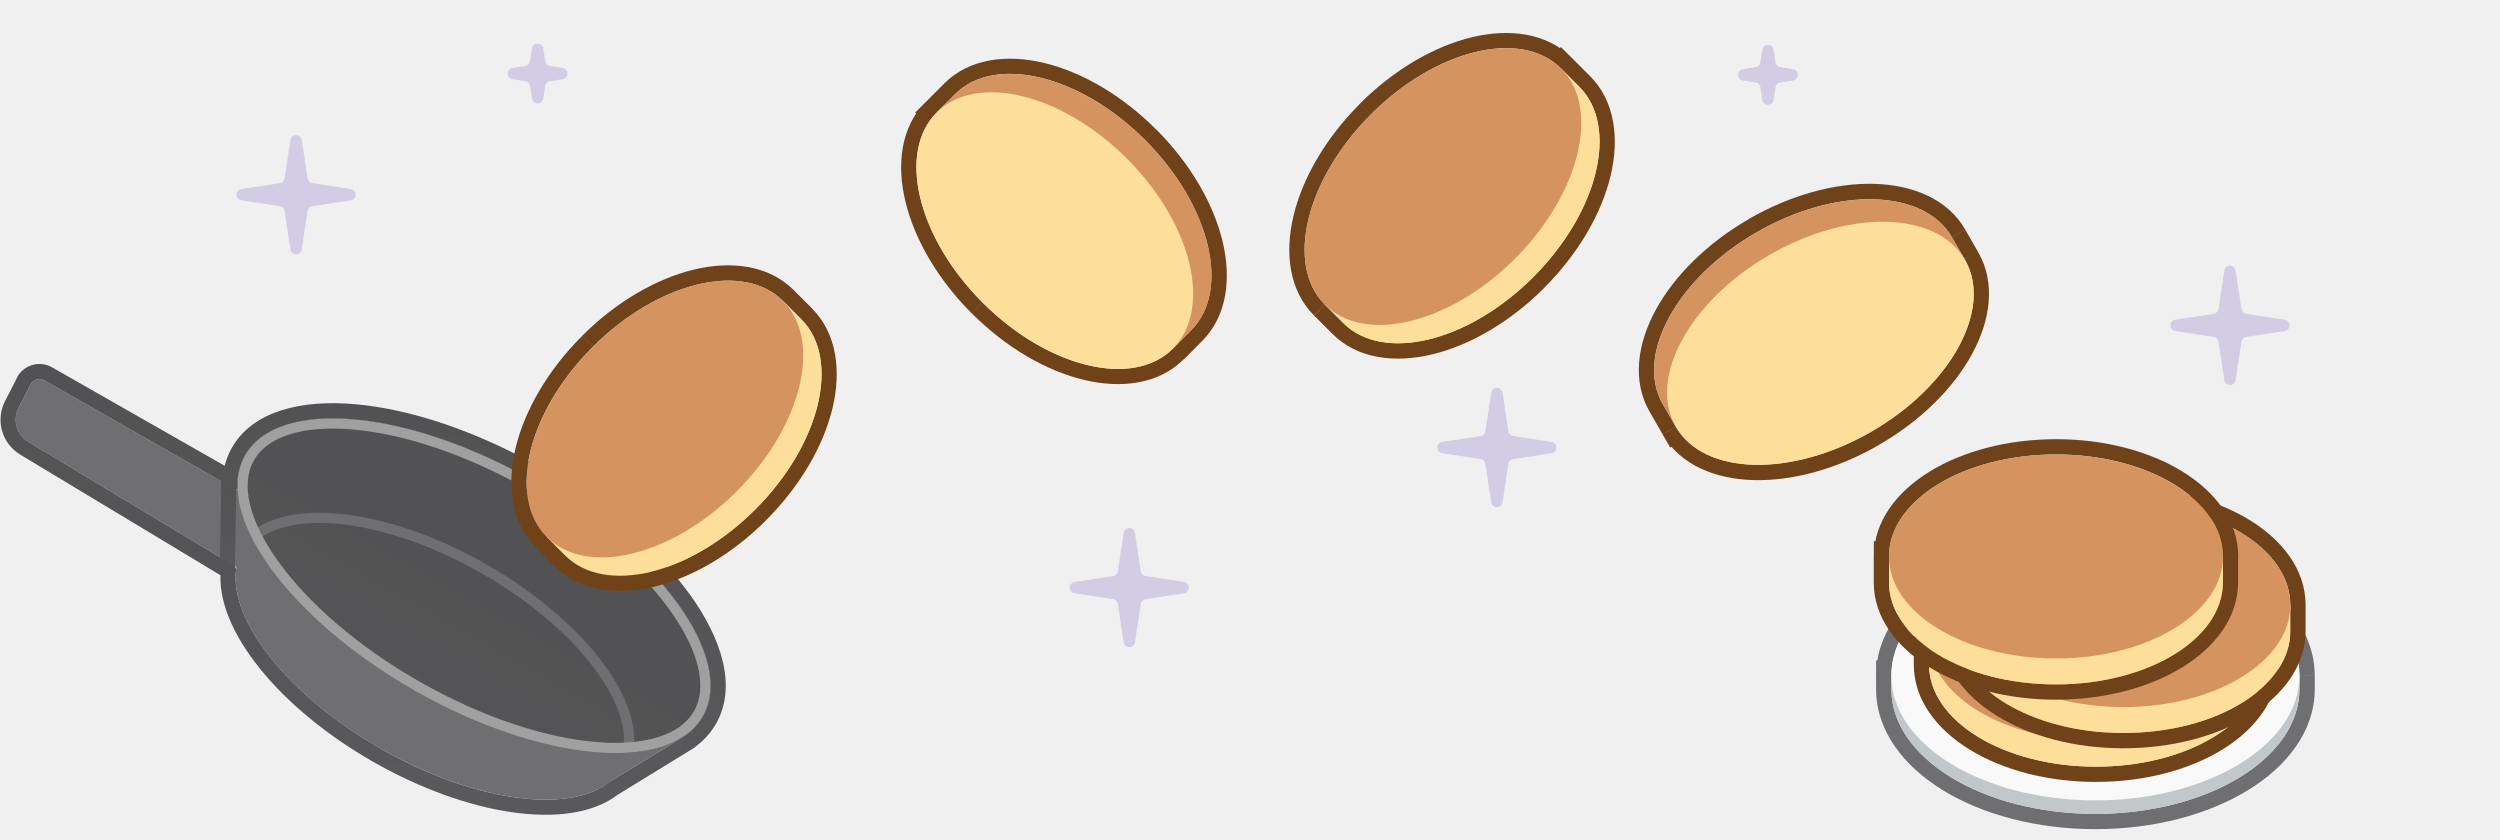
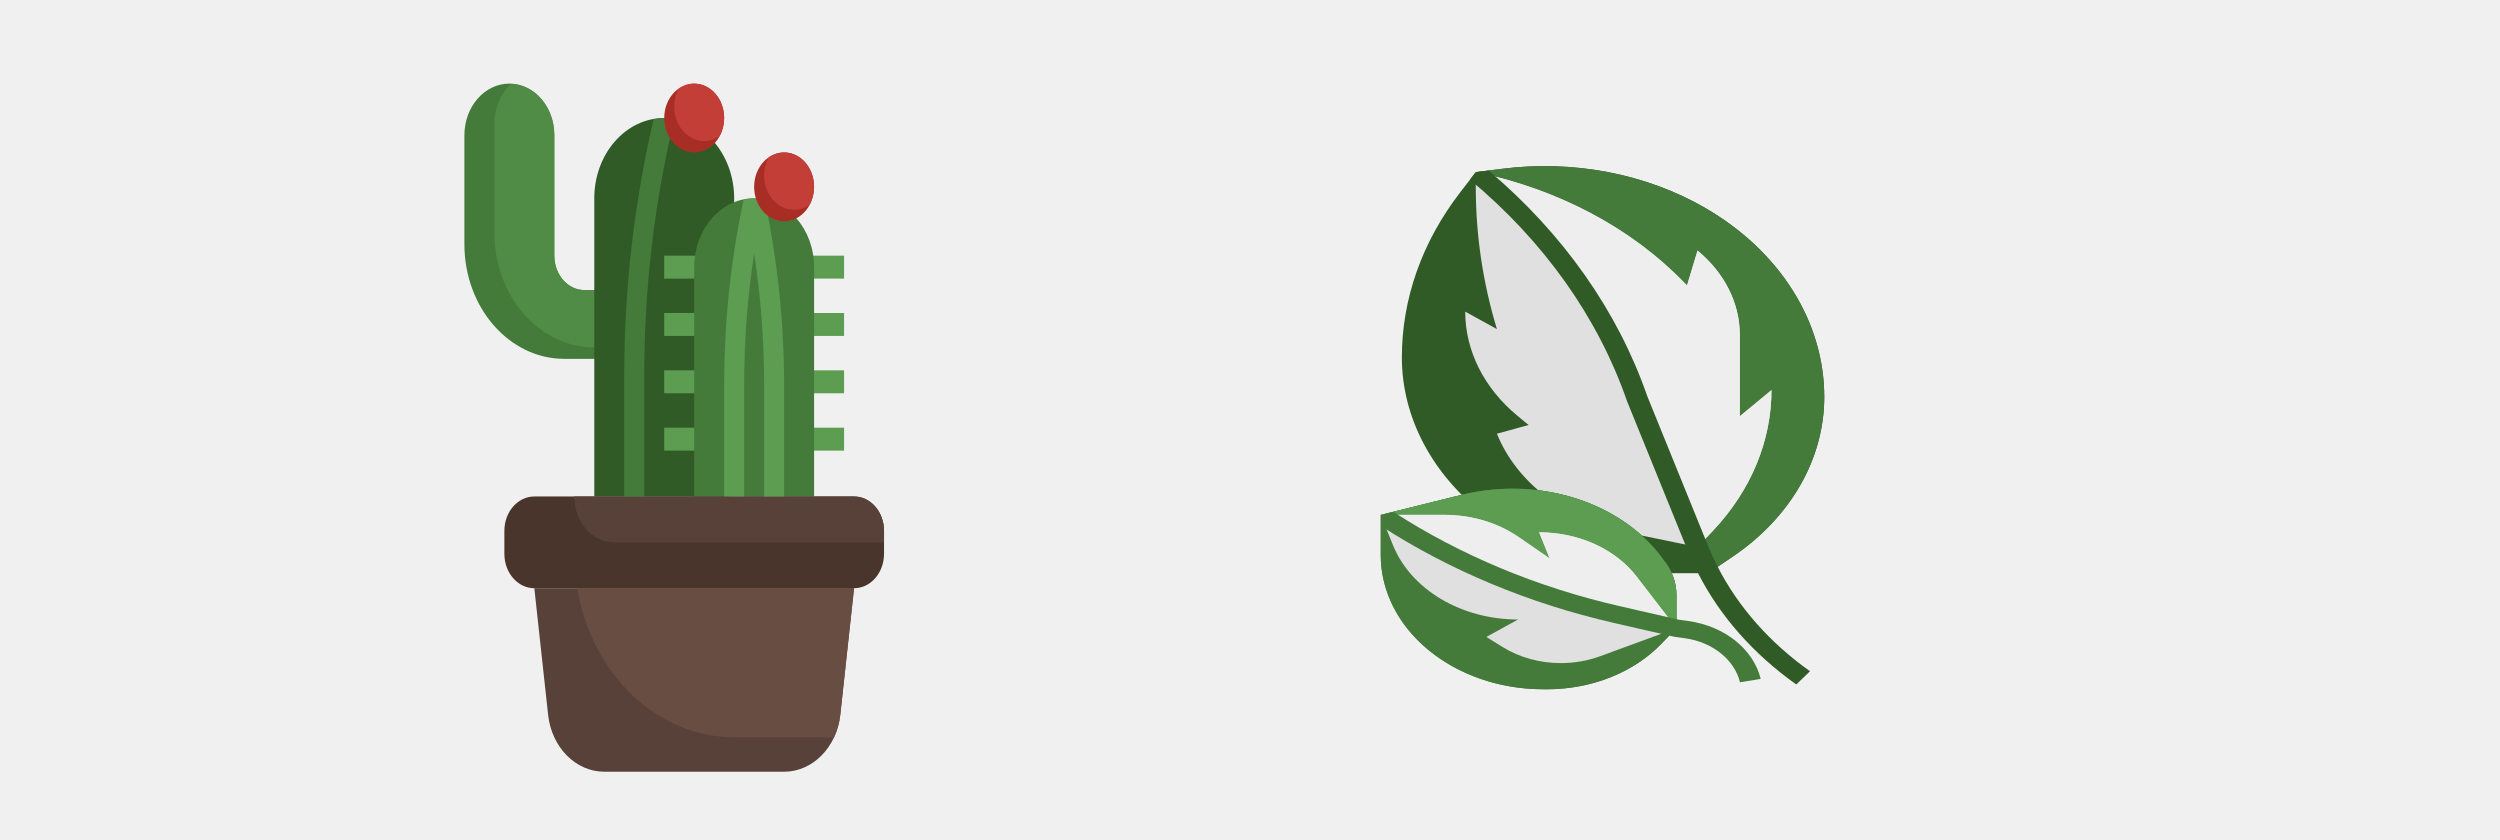
- <svg xmlns="http://www.w3.org/2000/svg" width="250" height="84" fill="none">
-   <style>.B{fill:#fff}.C{fill:#000}.D{fill-rule:evenodd}.E{fill:#612f01}.F{fill:#fedc90}.G{fill:#d1884f}</style>
-   <g clip-path="url(#M)" opacity=".9">
-     <g fill="#aea0d6">
-       <path d="M150.254 39.288c-.1-.648-1.033-.648-1.13 0l-.585 3.838c-.038.248-.232.442-.48.48l-3.838.585c-.648.1-.648 1.033 0 1.132l3.838.585c.248.038.442.232.48.48l.585 3.838c.098.648 1.032.648 1.13 0l.585-3.838c.038-.248.232-.442.48-.48l3.838-.585c.648-.1.648-1.033 0-1.132l-3.838-.585c-.247-.038-.44-.232-.48-.48l-.585-3.838zm73.308-12.218c-.098-.648-1.032-.648-1.13 0l-.585 3.838c-.038.248-.232.442-.48.48l-3.837.585c-.648.1-.648 1.033 0 1.132l3.837.585c.248.038.442.232.48.48l.585 3.838c.1.648 1.033.648 1.13 0l.585-3.838c.038-.248.232-.442.48-.48l3.837-.585c.648-.1.648-1.033 0-1.132l-3.837-.585c-.248-.038-.442-.232-.48-.48l-.585-3.838zM176.23 4.983c.1-.648 1.033-.648 1.132 0l.192 1.263c.038.248.232.442.48.48l1.262.192c.648.1.648 1.033 0 1.132l-1.262.192c-.248.038-.442.232-.48.48l-.192 1.263c-.1.648-1.033.648-1.132 0l-.192-1.263c-.038-.248-.232-.442-.48-.48l-1.262-.192c-.648-.1-.648-1.033 0-1.132l1.262-.192c.248-.038.442-.232.48-.48l.192-1.263z" opacity=".5" />
-     </g>
-     <mask id="A" width="45" height="30" x="187.135" y="53.101" class="C" maskUnits="userSpaceOnUse">
-       <path d="M187.135 53.1h45v30h-45z" class="B" />
-       <path d="M229.946 67.597v-.026c0-6.887-9.136-12.47-20.405-12.47s-20.406 5.583-20.406 12.47v1.347c0 6.887 9.136 12.47 20.406 12.47s20.405-5.583 20.405-12.47v-1.322z" class="D" />
-     </mask>
-     <path fill="#606063" d="M229.946 67.597l-1.526-.005v.005h1.526zm-40.81-.025v1.526h1.527v-1.526h-1.527zm0 0v-1.526h-1.526v1.526h1.526zm39.285-.001v.02l3.052.01v-.03h-3.052zm-18.88-10.944c5.4 0 10.217 1.34 13.633 3.428 3.442 2.104 5.246 4.805 5.246 7.515h3.052c0-4.176-2.764-7.7-6.707-10.12-3.97-2.426-9.355-3.876-15.224-3.876v3.052zm-18.88 10.944c0-2.71 1.804-5.412 5.246-7.515 3.416-2.087 8.232-3.428 13.633-3.428v-3.052c-5.87 0-11.255 1.45-15.225 3.876-3.943 2.4-6.707 5.944-6.707 10.12h3.053zm0 .001l-3.053-.001 3.053.001zm-1.527 1.526h0v-3.052 3.052zm1.527-.18v-1.347h-3.053v1.347h3.053zm18.88 10.944c-5.4 0-10.217-1.34-13.633-3.428-3.442-2.103-5.246-4.805-5.246-7.515h-3.053c0 4.176 2.764 7.7 6.707 10.12 3.97 2.426 9.356 3.876 15.225 3.876v-3.052zm18.88-10.944c0 2.71-1.804 5.412-5.246 7.515-3.416 2.088-8.233 3.428-13.633 3.428v3.052c5.87 0 11.255-1.45 15.224-3.876 3.943-2.4 6.707-5.943 6.707-10.12h-3.052zm0-1.322v1.322h3.052v-1.322h-3.052z" mask="url(#A)" />
-     <path fill="#bdc2c4" d="M229.946 68.918c0 6.887-9.136 12.47-20.405 12.47s-20.406-5.583-20.406-12.47v-1.347h40.81v1.347z" />
-     <path fill="#faf9fa" d="M229.946 67.57c0 6.887-9.136 12.47-20.405 12.47s-20.406-5.583-20.406-12.47S198.27 55.1 209.54 55.1s20.405 5.583 20.405 12.47z" />
-     <mask id="B" width="37" height="27" x="190.906" y="51.668" class="C" maskUnits="userSpaceOnUse">
-       <path d="M190.906 51.667h37v27h-37z" class="B" />
-       <path d="M226.29 63.953v-.085c0-5.634-7.473-10.2-16.692-10.2s-16.692 4.567-16.692 10.2h-.001v2.597c0 5.634 7.474 10.2 16.693 10.2s16.692-4.567 16.692-10.2v-2.512z" class="D" />
-     </mask>
-     <path d="M226.29 63.953l-1.526-.02v.02h1.526zm-33.384-.084v1.526h1.526V63.87h-1.526zm-.001 0v-1.526h-1.526v1.526h1.526zm31.86 0v.064l3.052.04.001-.105h-3.053zM209.6 55.194c4.376 0 8.263 1.087 11.008 2.764 2.77 1.693 4.158 3.827 4.158 5.91h3.053c0-3.55-2.35-6.516-5.62-8.515-3.297-2.015-7.755-3.212-12.6-3.212v3.052zm-15.166 8.675c0-2.084 1.388-4.218 4.16-5.91 2.744-1.677 6.632-2.764 11.007-2.764V52.14c-4.843 0-9.302 1.197-12.6 3.212-3.27 2-5.62 4.966-5.62 8.515h3.052zm0 0h-3.052 3.052zm-1.527 1.526h.001l-.001-3.052v3.052zm1.526 1.07V63.87h-3.052v2.597h3.052zM209.6 75.14c-4.376 0-8.264-1.087-11.008-2.764-2.77-1.693-4.16-3.827-4.16-5.91h-3.052c0 3.55 2.348 6.516 5.62 8.515 3.297 2.015 7.755 3.212 12.6 3.212V75.14zm15.166-8.675c0 2.084-1.39 4.218-4.16 5.91-2.744 1.677-6.632 2.764-11.007 2.764v3.052c4.843 0 9.3-1.197 12.6-3.212 3.27-2 5.62-4.966 5.62-8.515h-3.052zm0-2.512v2.512h3.052v-2.512h-3.052z" class="E" mask="url(#B)" />
-     <path d="M226.29 66.465c0 5.634-7.474 10.2-16.693 10.2s-16.692-4.567-16.692-10.2V63.87h33.385v2.596z" class="F" />
-     <path d="M226.29 63.868c0 5.634-7.474 10.2-16.693 10.2s-16.692-4.567-16.692-10.2 7.473-10.2 16.692-10.2 16.693 4.567 16.693 10.2z" class="G" />
-     <mask id="C" width="37" height="27" x="193.647" y="48.304" class="C" maskUnits="userSpaceOnUse">
-       <path d="M193.647 48.304h37v27h-37z" class="B" />
-       <path d="M229.032 60.63l.001-.124c0-5.634-7.473-10.2-16.692-10.2s-16.692 4.567-16.693 10.2h-.001V63.1c0 5.634 7.474 10.2 16.693 10.2s16.692-4.567 16.692-10.2v-2.47z" class="D" />
-     </mask>
-     <path d="M229.032 60.63l-1.526-.03v.03h1.526zm-33.384-.125v1.526h1.526l.001-1.526h-1.527zm-.001 0v-1.526h-1.526v1.526h1.526zm31.86.001l-.001.094 3.052.06.001-.154h-3.052zM212.34 51.83c4.375 0 8.263 1.087 11.007 2.764 2.77 1.693 4.16 3.827 4.16 5.91h3.052c0-3.55-2.348-6.516-5.62-8.515-3.298-2.015-7.756-3.212-12.6-3.212v3.052zm-15.166 8.674c0-2.084 1.388-4.218 4.16-5.9 2.744-1.677 6.632-2.764 11.007-2.764v-3.052c-4.843 0-9.3 1.197-12.6 3.21-3.27 2-5.62 4.965-5.62 8.515h3.053zm-1.528 1.526h.001l-.001-3.052v3.052zm1.526 1.07v-2.596h-3.052V63.1h3.052zm15.167 8.675c-4.376 0-8.264-1.087-11.008-2.764-2.77-1.693-4.16-3.827-4.16-5.91h-3.052c0 3.55 2.348 6.516 5.62 8.515 3.297 2.015 7.755 3.212 12.6 3.212v-3.052zm15.166-8.675c0 2.084-1.39 4.218-4.16 5.91-2.744 1.677-6.632 2.764-11.007 2.764v3.052c4.843 0 9.3-1.197 12.6-3.212 3.27-2 5.62-4.965 5.62-8.515h-3.052zm0-2.47v2.47h3.052v-2.47h-3.052z" class="E" mask="url(#C)" />
-     <path d="M229.032 63.1c0 5.634-7.474 10.2-16.692 10.2s-16.693-4.567-16.693-10.2v-2.597h33.385V63.1z" class="F" />
-     <path d="M229.032 60.506c0 5.634-7.473 10.2-16.692 10.2s-16.692-4.567-16.692-10.2 7.473-10.2 16.692-10.2 16.692 4.567 16.692 10.2z" class="G" />
-     <mask id="D" width="37" height="27" x="186.91" y="43.444" class="C" maskUnits="userSpaceOnUse">
-       <path d="M186.9 43.444h37v27h-37z" class="B" />
-       <path d="M222.294 55.723l.001-.078c0-5.634-7.474-10.2-16.692-10.2S188.9 50.01 188.9 55.645v2.597c0 5.634 7.473 10.2 16.692 10.2s16.692-4.567 16.692-10.2v-2.52z" class="D" />
-     </mask>
-     <path d="M222.294 55.723l-1.526-.02v.02h1.526zm-33.384-.078v1.526h1.526v-1.526H188.9zm0 0V54.12h-1.526v1.526h1.526zm31.86 0l-.001.06 3.052.037v-.096h-3.052zm-15.166-8.675c4.375 0 8.263 1.087 11.007 2.764 2.77 1.693 4.16 3.827 4.16 5.91h3.052c0-3.55-2.348-6.516-5.62-8.515-3.298-2.015-7.756-3.212-12.6-3.212v3.052zm-15.167 8.675c0-2.084 1.39-4.218 4.16-5.91 2.744-1.677 6.632-2.764 11.008-2.764v-3.052c-4.844 0-9.302 1.197-12.6 3.212-3.272 2-5.62 4.966-5.62 8.515h3.052zm0 0h-3.052 3.052zM188.9 57.17h0V54.12v3.052zm1.526 1.07v-2.597h-3.052v2.597h3.052zm15.166 8.675c-4.375 0-8.263-1.087-11.007-2.764-2.77-1.693-4.16-3.827-4.16-5.91h-3.052c0 3.55 2.348 6.516 5.62 8.515 3.297 2.015 7.756 3.212 12.6 3.212v-3.052zm15.166-8.675c0 2.084-1.388 4.218-4.16 5.91-2.744 1.677-6.632 2.764-11.007 2.764v3.052c4.844 0 9.302-1.197 12.6-3.212 3.27-2 5.62-4.965 5.62-8.515h-3.052zm0-2.52v2.52h3.052v-2.52h-3.052z" class="E" mask="url(#D)" />
-     <path d="M222.294 58.242c0 5.634-7.473 10.2-16.692 10.2s-16.692-4.567-16.692-10.2v-2.596h33.384v2.596z" class="F" />
-     <path d="M222.295 55.645c0 5.634-7.474 10.2-16.693 10.2S188.9 61.28 188.9 55.645s7.473-10.2 16.692-10.2 16.693 4.567 16.693 10.2z" class="G" />
-     <mask id="E" width="45.543" height="41.883" x="158.452" y="12.358" class="C" maskUnits="userSpaceOnUse">
-       <path d="M158.452 12.358h45.543V54.24h-45.543z" class="B" />
-       <path d="M196.464 25.928l.03.053c2.817 4.88-1.37 12.57-9.355 17.18s-16.74 4.39-19.556-.488h-.001l-1.298-2.25c-2.817-4.88 1.372-12.57 9.356-17.18s16.74-4.39 19.556.488l1.267 2.195z" class="D" />
-     </mask>
-     <path d="M196.464 25.928l-1.314.776-.004-.006-.004-.006 1.322-.763zm-28.88 16.746l-.763-1.322 1.32-.763.763 1.322-1.32.763zm-.001 0l.764 1.322-1.322.763-.763-1.322 1.32-.763zm27.614-18.94l-1.322.763 1.322-.763zm-.023 3.01l-.024-.04 2.628-1.552.04.066-2.643 1.526zm-8.797 15.095c3.79-2.188 6.613-5.073 8.15-7.897 1.552-2.85 1.688-5.393.646-7.198l2.643-1.526c1.775 3.074 1.225 6.817-.61 10.184-1.848 3.394-5.1 6.66-9.305 9.08l-1.526-2.643zm-17.472.07c1.042 1.805 3.312 2.958 6.557 3.04 3.215.08 7.126-.922 10.915-3.1l1.526 2.643c-4.194 2.422-8.654 3.614-12.517 3.518-3.832-.096-7.35-1.5-9.124-4.564l2.643-1.526zm-2.085-.558h.001l1.526 2.644-1.527-2.643zm.787-1.7l1.298 2.25-2.643 1.526-1.298-2.25 2.643-1.526zm8.797-15.096c-3.79 2.188-6.613 5.073-8.15 7.897-1.553 2.85-1.688 5.394-.646 7.198l-2.643 1.526c-1.775-3.074-1.225-6.817.608-10.184 1.848-3.394 5.11-6.66 9.306-9.08l1.526 2.643zm17.47-.07c-1.042-1.805-3.31-2.96-6.557-3.04-3.214-.08-7.125.922-10.914 3.1l-1.526-2.643c4.194-2.422 8.653-3.614 12.517-3.518 3.832.096 7.35 1.49 9.124 4.565l-2.644 1.526zm1.267 2.195l-1.267-2.195 2.644-1.526 1.267 2.195-2.644 1.526z" class="E" mask="url(#E)" />
-     <path d="M195.197 23.733c-2.817-4.88-11.573-5.097-19.557-.488s-12.172 12.3-9.355 17.18l1.298 2.25 28.912-16.692-1.298-2.25z" class="G" />
-     <path d="M196.495 25.982c-2.817-4.88-11.572-5.097-19.556-.488s-12.173 12.3-9.356 17.18 11.573 5.097 19.557.488 12.172-12.3 9.355-17.18z" class="F" />
-     <mask id="F" width="45.255" height="45.255" x="122.715" y="-3.187" class="C" maskUnits="userSpaceOnUse">
-       <path d="M122.715-3.187h45.255v45.255h-45.255z" class="B" />
-       <path d="M132.493 30.47l1.827 1.828c3.984 3.984 12.498 1.93 19.017-4.6s8.573-15.033 4.6-19.016l-1.836-1.836c-3.984-3.984-12.498-1.93-19.017 4.6s-8.573 15.033-4.6 19.016z" class="D" />
-     </mask>
-     <path d="M132.493 30.47l1.077-1.08.002.002-1.08 1.08zm1.827 1.828l-1.08 1.08 1.08-1.08zM157.927 8.7l1.08-1.08-1.08 1.08zm-1.836-1.836l-1.08-1.08 1.08-1.08 1.08 1.08-1.08 1.08zm0 0l1.08 1.08-1.08 1.08-1.08-1.08 1.08-1.08zM133.572 29.4l1.827 1.828-2.158 2.158-1.827-1.828 2.158-2.158zm1.827 1.828c1.474 1.474 3.965 2 7.12 1.24 3.126-.754 6.644-2.735 9.737-5.83l2.16 2.158c-3.425 3.425-7.424 5.73-11.18 6.638-3.727.9-7.485.462-9.995-2.048l2.158-2.158zm16.858-4.6c3.094-3.094 5.075-6.612 5.83-9.738.76-3.156.234-5.647-1.24-7.12l2.158-2.158c2.5 2.5 2.947 6.268 2.048 9.995-.907 3.756-3.213 7.755-6.638 11.18l-2.16-2.158zm4.59-16.858l-1.836-1.836 2.158-2.158 1.836 1.836-2.158 2.158zm.322-1.836h0l-2.158-2.158 2.158 2.158zm-2.158 0l2.158-2.158-2.158 2.158zm0 0c-1.474-1.474-3.965-2-7.12-1.24-3.126.755-6.644 2.735-9.737 5.83l-2.16-2.158c3.425-3.425 7.424-5.73 11.18-6.638 3.727-.9 7.485-.462 9.995 2.048l-2.158 2.158zm-16.858 4.6c-3.094 3.094-5.075 6.612-5.83 9.738-.76 3.156-.234 5.647 1.24 7.12l-2.158 2.158c-2.5-2.5-2.947-6.268-2.048-9.995.907-3.757 3.213-7.755 6.638-11.18l2.16 2.158zm-4.59 16.858l-2.147 2.17 2.147-2.17z" class="E" mask="url(#F)" />
-     <path d="M134.32 32.297c3.984 3.984 12.498 1.93 19.016-4.6s8.574-15.033 4.59-19.016l-1.836-1.836-23.607 23.607 1.836 1.836z" class="F" />
-     <path d="M132.484 30.46c3.984 3.984 12.498 1.93 19.017-4.6s8.573-15.033 4.6-19.016-12.498-1.93-19.017 4.6-8.573 15.033-4.6 19.016z" class="G" />
-   </g>
-   <g clip-path="url(#N)" opacity=".9">
-     <g fill="#606063">
-       <ellipse rx="21.862" ry="10.37" transform="matrix(-.868567 -.495572 -.495572 .868567 43.2321 65.8737)" />
-       <path d="M59.823 78.89l8.723-5.35-44.793-25.557-.063 10.3L59.823 78.89z" />
-       <path d="M25.924 50.293L4.46 38.046a1.02 1.02 0 0 0-1.418.424l-1.194 2.346c-.608 1.195-.2 2.656.96 3.348l22.208 13.38.91-7.252z" />
-     </g>
-     <ellipse fill="url(#J)" rx="26.346" ry="12.052" transform="matrix(-.868567 -.495572 -.495572 .868567 47.3991 58.5707)" />
-     <g stroke-width="1.022">
-       <path stroke="#606063" d="M62.85 74.837c.718-5.118-5.203-12.678-14.478-17.97s-18.797-6.543-22.837-3.32" />
-       <path stroke="#979797" d="M24.96 45.768c-1.5 2.61-.587 6.45 2.45 10.675 3.008 4.185 8 8.575 14.27 12.153s12.59 5.64 17.723 6.1c5.183.465 8.946-.71 10.436-3.322s.587-6.45-2.45-10.675c-3.008-4.185-8-8.575-14.27-12.153s-12.59-5.64-17.723-6.1c-5.183-.465-8.946.71-10.436 3.322z" />
-     </g>
-     <path stroke="url(#K)" stroke-width="1.515" d="M22.89 48.033l-.168 8.93" />
-     <mask id="G" width="78.114" height="47.854" x="-3.288" y="35.589" class="C" maskUnits="userSpaceOnUse">
-       <path d="M-3.288 35.59h78.114v47.854H-3.288z" class="B" />
-       <path d="M38.093 74.88c-9.214-5.257-15.12-12.752-14.492-17.87.022-.178-.057-.353-.21-.446L2.806 44.163c-1.148-.692-1.567-2.153-.96-3.348L3.04 38.47c.265-.52.91-.713 1.418-.424l19.107 10.902c.08.046.182-.012.182-.105a7.51 7.51 0 0 1 .004-.595l.002-.255c.09-.9.335-1.73.763-2.478 3.3-5.78 16.218-4.622 28.856 2.59s20.21 17.743 16.91 23.525a5.93 5.93 0 0 1-1.745 1.9l-.336.225-7.32 4.49c-4.068 3.174-13.55 1.91-22.788-3.36z" class="D" />
-     </mask>
-     <path fill="url(#L)" d="M38.093 74.88l.75-1.316-.75 1.316zM2.806 44.163l.782-1.298-.782 1.298zm-.96-3.348l1.35.687-1.35-.687zM3.04 38.47l-1.35-.687 1.35.687zm1.418-.424l-.75 1.316.75-1.316zm19.293 10.2l1.514.07.002-.03v-.03l-1.515-.01zm.764-2.732l1.316.75-1.316-.75zm28.856 2.59l.75-1.316-.75 1.316zm16.91 23.525l1.316.75-1.316-.75zm-2.08 2.124l-.792-1.292-.007.004-.007.004.806 1.283zm-.135.083l-.778-1.3-.007.004-.007.004.792 1.292zM60.88 78.24l-.792-1.292-.073.045-.067.052.932 1.195zm7.657-4.695l-.792-1.292.792 1.292zm-.001-.018l-.878-1.235.878 1.235zM23.753 47.992l1.515.01-1.515-.01zm-.187.955l-.75 1.316.75-1.316zm.203-.963l1.5.127-1.5-.127zm-.378 8.583l-.782 1.298.782-1.298zm-1.293.26c-.388 3.168 1.24 6.732 3.88 10.016 2.687 3.34 6.622 6.647 11.366 9.354l1.502-2.633c-4.47-2.55-8.094-5.62-10.506-8.62-2.46-3.058-3.47-5.8-3.233-7.748l-3.008-.37zM2.023 45.46l20.585 12.403 1.564-2.596L3.588 42.865 2.023 45.46zM.496 40.128a4.07 4.07 0 0 0 1.527 5.334l1.564-2.596a1.04 1.04 0 0 1-.39-1.363l-2.7-1.375zM1.7 37.782L.496 40.128l2.7 1.375 1.194-2.346-2.7-1.375zM5.2 36.73a2.54 2.54 0 0 0-3.519 1.053l2.7 1.375c-.128.25-.44.344-.684.205L5.2 36.73zM24.316 47.63L5.2 36.73 3.708 39.36l19.107 10.902 1.502-2.633zm-2.08.546a9.02 9.02 0 0 0-.005.715l3.03-.1c-.005-.163-.004-.32.003-.475l-3.028-.14zm0-.194l-.002.255 3.03.018.002-.255-3.03-.018zm.962-3.22c-.546.956-.85 2-.94 3.093l3.02.254c.058-.69.244-1.303.553-1.845L23.2 44.763zm30.923 2.023c-6.464-3.688-13.062-5.867-18.546-6.36-5.338-.48-10.255.616-12.377 4.336l2.633 1.502c1.176-2.062 4.368-3.278 9.474-2.82 4.96.445 11.14 2.45 17.315 5.973l1.502-2.633zM71.6 72.378c2.122-3.72.563-8.5-2.565-12.862-3.214-4.47-8.447-9.042-14.91-12.73L52.62 49.42c6.174 3.523 11.046 7.823 13.952 11.867 2.992 4.162 3.57 7.53 2.393 9.6l2.633 1.502zm-2.184 2.384c.893-.635 1.638-1.428 2.184-2.384l-2.633-1.502c-.31.542-.742 1.014-1.307 1.415l1.756 2.47zm-.42.28l.336-.206-1.584-2.584-.336.206 1.584 2.584zm-1.598-2.575l-.108.066 1.557 2.6.163-.1-1.612-2.567zm-5.722 7.064l7.185-4.406-1.584-2.584-7.185 4.406 1.584 2.584zm-24.33-3.335c4.757 2.714 9.617 4.42 13.87 5.03 4.177.598 8.08.176 10.603-1.792l-1.864-2.4c-1.546 1.206-4.418 1.74-8.31 1.182-3.816-.546-8.315-2.106-12.796-4.662l-1.502 2.633zm30.445-1.345a1.51 1.51 0 0 1-.041-2.599l1.584 2.584c.986-.605.963-2.044-.04-2.617l-1.502 2.633zm-.127-2.56c-.9.64-.844 2.006.127 2.56l1.502-2.633a1.51 1.51 0 0 1 .126 2.543l-1.756-2.47zM25.268 48a1.51 1.51 0 0 1-2.259 1.303l1.502-2.633c-1-.576-2.267.148-2.274 1.312l3.03.018zm-2.454 2.262a1.64 1.64 0 0 0 2.449-1.412l-3.03-.02c.007-1.066 1.16-1.73 2.084-1.202l-1.502 2.633zm.195-.96c.97.554 2.176-.093 2.27-1.193l-3.02-.254a1.51 1.51 0 0 1 2.253-1.185L23 49.304zm2.096 7.893c.1-.73-.234-1.507-.933-1.928l-1.564 2.596c-.393-.236-.557-.66-.51-1.037l3.008.37z" mask="url(#G)" />
-     <mask id="H" width="45.255" height="45.255" x="44.906" y="20.059" class="C" maskUnits="userSpaceOnUse">
-       <path d="M44.906 20.06H90.16v45.255H44.906z" class="B" />
-       <path d="M54.676 53.707c-3.984-3.984-1.93-12.498 4.6-19.016s15.033-8.574 19.016-4.6l1.836 1.836c3.984 3.984 1.93 12.498-4.6 19.016s-15.033 8.574-19.016 4.6l-1.836-1.836z" class="D" />
-     </mask>
-     <path d="M78.282 30.1l-1.08 1.08 1.08-1.08zm1.836 1.836l1.08-1.08-1.08 1.08zm-24.363 20.69h0 0 0l-2.158 2.158 2.158-2.158zm4.6-16.858c-3.094 3.094-5.074 6.612-5.83 9.738-.762 3.156-.235 5.647 1.24 7.12l-2.158 2.158c-2.5-2.5-2.947-6.268-2.048-9.995.907-3.756 3.213-7.755 6.638-11.18l2.158 2.158zm16.858-4.6c-1.474-1.474-3.964-2-7.12-1.24-3.126.755-6.644 2.735-9.738 5.83l-2.158-2.158c3.425-3.425 7.423-5.73 11.18-6.638 3.727-.9 7.485-.462 9.995 2.048l-2.158 2.158zm0 0h0 0 0l2.158-2.158-2.158 2.158zm1.836 1.836l-1.836-1.836 2.158-2.158 1.836 1.836-2.158 2.158zm-4.6 16.858c3.094-3.094 5.075-6.612 5.83-9.738.762-3.156.235-5.647-1.24-7.12l2.158-2.158c2.5 2.5 2.947 6.268 2.048 9.995-.907 3.756-3.213 7.755-6.638 11.18l-2.158-2.158zm-16.858 4.6c1.474 1.474 3.964 2 7.12 1.24 3.126-.755 6.644-2.735 9.738-5.83l2.158 2.158c-3.425 3.425-7.423 5.73-11.18 6.638-3.727.9-7.485.462-9.995-2.048l2.158-2.158zm-1.836-1.836l1.836 1.836-2.158 2.158-1.836-1.836 2.158-2.158z" class="E" mask="url(#H)" />
-     <path d="M56.512 55.543c3.984 3.984 12.498 1.93 19.016-4.6s8.574-15.033 4.6-19.016L78.282 30.1 54.675 53.707l1.836 1.836z" class="F" />
-     <path d="M54.676 53.707c3.984 3.984 12.498 1.93 19.016-4.6s8.574-15.033 4.6-19.016-12.498-1.93-19.016 4.6-8.574 15.033-4.6 19.016z" class="G" />
-     <mask id="I" width="45.255" height="45.255" x="83.638" y="-.619" class="C" maskUnits="userSpaceOnUse">
-       <path d="M83.638-.62h45.255v45.255H83.638z" class="B" />
-       <path d="M117.33 34.82l-.045.046c-3.984 3.984-12.498 1.93-19.016-4.6s-8.574-15.032-4.6-19.016h0l1.836-1.836c3.984-3.984 12.498-1.93 19.016 4.6s8.574 15.033 4.59 19.016l-1.79 1.8z" class="D" />
-     </mask>
-     <path d="M117.33 34.82l-1.1-1.068.006-.006.005-.005 1.08 1.08zM93.68 11.26l1.08-1.08 1.08 1.08-1.08 1.08-1.08-1.08zm0 0l-1.08 1.08-1.08-1.08 1.08-1.08 1.08 1.08zm25.443 21.77l-1.08-1.08 1.08 1.08zm-2.915.757l.034-.035 2.18 2.136-.056.057-2.158-2.158zm-16.858-4.6c3.094 3.094 6.61 5.074 9.738 5.83 3.155.762 5.646.235 7.12-1.24l2.158 2.158c-2.5 2.5-6.268 2.947-9.995 2.048-3.756-.907-7.755-3.213-11.18-6.638l2.158-2.158zm-4.6-16.858c-1.474 1.474-2 3.964-1.24 7.12.755 3.126 2.735 6.644 5.83 9.738l-2.158 2.158c-3.425-3.425-5.73-7.423-6.638-11.18-.9-3.727-.463-7.485 2.047-9.995l2.158 2.158zm0-2.158h0L92.6 12.34l2.158-2.158zm1.836.322l-1.836 1.836L92.6 10.18l1.836-1.836 2.158 2.158zm16.858 4.6c-3.094-3.094-6.61-5.074-9.737-5.83-3.156-.762-5.647-.235-7.12 1.24l-2.158-2.158c2.5-2.5 6.268-2.947 9.995-2.048 3.756.907 7.755 3.213 11.18 6.638l-2.16 2.158zm4.6 16.858c1.474-1.474 2-3.964 1.24-7.12-.754-3.126-2.735-6.644-5.83-9.738l2.16-2.158c3.424 3.425 5.73 7.423 6.637 11.18.9 3.727.463 7.485-2.047 9.995l-2.16-2.158zm-1.8 1.8l1.8-1.8 2.16 2.158-1.79 1.8-2.158-2.158z" class="E" mask="url(#I)" />
-     <path d="M119.122 33.03c3.983-3.984 1.928-12.498-4.6-19.016S99.5 5.44 95.515 9.424L93.68 11.26l23.607 23.606 1.836-1.836z" class="G" />
-     <path d="M117.286 34.867c3.983-3.984 1.928-12.498-4.6-19.016s-15.033-8.574-19.017-4.6-1.93 12.498 4.6 19.016 15.033 8.574 19.017 4.6z" class="F" />
-     <g fill="#aea0d6">
-       <path d="M30.174 14c-.1-.648-1.033-.648-1.13 0l-.585 3.838a.57.57 0 0 1-.479.48l-3.838.585c-.648.1-.648 1.033 0 1.13l3.838.585a.57.57 0 0 1 .479.48l.585 3.838c.1.648 1.033.648 1.13 0l.585-3.838a.57.57 0 0 1 .48-.48l3.838-.585c.648-.1.648-1.033 0-1.13l-3.838-.585a.57.57 0 0 1-.48-.48L30.174 14zm83.323 39.292c-.1-.648-1.033-.648-1.132 0l-.585 3.838a.57.57 0 0 1-.479.48l-3.838.585c-.648.1-.648 1.033 0 1.132l3.838.585a.57.57 0 0 1 .479.48l.585 3.838c.1.648 1.033.648 1.132 0l.584-3.838c.038-.248.232-.442.48-.48l3.838-.585c.648-.1.648-1.033 0-1.132l-3.838-.585c-.248-.038-.442-.232-.48-.48l-.584-3.838zM53.202 4.853c.1-.648 1.033-.648 1.13 0l.192 1.263a.57.57 0 0 0 .48.48l1.262.192c.648.1.648 1.033 0 1.132l-1.262.192a.57.57 0 0 0-.48.48l-.192 1.263c-.1.648-1.033.648-1.13 0L53 8.6a.57.57 0 0 0-.48-.48l-1.263-.192c-.648-.1-.648-1.033 0-1.132l1.263-.192a.57.57 0 0 0 .48-.48l.192-1.263z" opacity=".5" />
-     </g>
-   </g>
-   <defs>
+ <svg xmlns="http://www.w3.org/2000/svg" width="250" height="84" fill="none" version="1.1" id="svg152">
+   <style id="style2">.B{fill:#fff}.C{fill:#000}.D{fill-rule:evenodd}.E{fill:#612f01}.F{fill:#fedc90}.G{fill:#d1884f}</style>
+   <defs id="defs150">
    <linearGradient id="J" x1="26.346" x2="26.346" y1="0" y2="24.104" gradientUnits="userSpaceOnUse">
-       <stop stop-color="#404042" />
-       <stop offset="1" stop-color="#48484b" />
+       <stop stop-color="#404042" id="stop129" />
+       <stop offset="1" stop-color="#48484b" id="stop131" />
    </linearGradient>
    <linearGradient id="K" x1="24.763" x2="20.851" y1="49.115" y2="55.879" gradientUnits="userSpaceOnUse">
-       <stop stop-color="#404042" />
-       <stop offset="1" stop-color="#48484b" />
+       <stop stop-color="#404042" id="stop134" />
+       <stop offset="1" stop-color="#48484b" id="stop136" />
    </linearGradient>
    <linearGradient id="L" x1="37.494" x2="34.465" y1="40.594" y2="78.417" gradientUnits="userSpaceOnUse">
-       <stop stop-color="#404042" />
-       <stop offset="1" stop-color="#48484b" />
+       <stop stop-color="#404042" id="stop139" />
+       <stop offset="1" stop-color="#48484b" id="stop141" />
    </linearGradient>
    <clipPath id="M">
-       <path d="M0 0h125v82.707H0z" class="B" transform="translate(125 .331)" />
+       <path d="M0 0h125v82.707H0z" class="B" transform="translate(125 .331)" id="path144" />
    </clipPath>
    <clipPath id="N">
-       <path d="M0 0h125v82.707H0z" class="B" transform="translate(0 .331)" />
+       <path d="M0 0h125v82.707H0z" class="B" transform="translate(0 .331)" id="path147" />
    </clipPath>
  </defs>
+   <g id="g373" transform="matrix(1.980643,0,0,2.98465,-127.79,91.02101)">
+     <path d="m 95.028,-20.778 h -1.009 a 1.513,1.153 0 0 1 -1.513,-1.153 v -4.035 a 2.27,1.729 0 0 0 -2.27,-1.729 2.27,1.729 0 0 0 -2.27,1.729 V -22.315 a 5.045,3.842 0 0 0 5.045,3.842 h 2.018" fill="#447b3b" id="path306" style="stroke-width:0.44" />
+     <path d="m 95.028,-18.857 v -1.921 h -1.009 a 1.513,1.153 0 0 1 -1.513,-1.153 v -4.035 a 2.266,1.726 0 0 0 -2.179,-1.722 2.257,1.719 0 0 0 -0.848,1.338 v 3.65 a 5.045,3.842 0 0 0 5.045,3.842 z" fill="#508c45" id="path308" style="stroke-width:0.44" />
+     <path d="m 94.524,-13.862 v -9.99 a 3.531,2.69 0 0 1 3.531,-2.69 3.531,2.69 0 0 1 3.531,2.69 v 9.99" fill="#305b26" id="path310" style="stroke-width:0.44" />
+     <g fill="#5c9d52" id="g320" transform="matrix(0.5044652,0,0,0.3842438,81.9119,-28.4629)">
+       <path d="m 32,32 h 18 v 2 H 32 Z" id="path312" />
+       <path d="m 32,27 h 18 v 2 H 32 Z" id="path314" />
+       <path d="m 32,22 h 18 v 2 H 32 Z" id="path316" />
+       <path d="m 32,17 h 18 v 2 H 32 Z" id="path318" />
+     </g>
+     <path d="m 99.568,-13.862 v -7.685 a 3.027,2.305 0 0 1 3.027,-2.305 3.027,2.305 0 0 1 3.027,2.305 v 7.685" fill="#447b3b" id="path322" style="stroke-width:0.44" />
+     <path d="M 107.64,-13.862 H 91.497 a 1.513,1.153 0 0 0 -1.513,1.153 v 0.768 a 1.513,1.153 0 0 0 1.513,1.153 h 16.143 a 1.513,1.153 0 0 0 1.513,-1.153 v -0.768 a 1.513,1.153 0 0 0 -1.513,-1.153 z" fill="#4a352d" id="path324" style="stroke-width:0.44" />
+     <path d="m 91.497,-10.788 0.696,4.242 a 2.857,2.176 0 0 0 2.835,1.906 h 9.08 a 2.857,2.176 0 0 0 2.835,-1.906 l 0.696,-4.242" fill="#574138" id="path326" style="stroke-width:0.44" />
+     <path d="m 101.586,-5.793 h 5.045 a 2.846,2.168 0 0 0 0.314,-0.754 l 0.695,-4.242 H 93.661 a 8.071,6.148 0 0 0 7.925,4.995 z" fill="#684d42" id="path328" style="stroke-width:0.44" />
+     <path d="m 95.532,-12.325 h 13.621 v -0.384 a 1.513,1.153 0 0 0 -1.513,-1.153 H 93.515 a 2.018,1.537 0 0 0 2.018,1.537 z" fill="#574138" id="path330" style="stroke-width:0.44" />
+     <path d="m 103.125,-23.814 a 2.862,2.18 0 0 0 -1.059,0 34.34,26.156 0 0 0 -0.984,6.204 v 3.748 h 1.009 v -3.748 a 33.285,25.352 0 0 1 0.504,-4.396 33.285,25.352 0 0 1 0.504,4.396 v 3.748 h 1.009 v -3.748 a 34.34,26.156 0 0 0 -0.984,-6.204 z" fill="#5c9d52" id="path332" style="stroke-width:0.44" />
+     <ellipse cx="104.108" cy="-24.236" fill="#a82e25" id="circle334" rx="1.513" ry="1.153" style="stroke-width:0.44" />
+     <path d="m 104.108,-25.389 a 1.496,1.139 0 0 0 -0.784,0.171 1.496,1.139 0 0 0 -0.225,0.597 1.513,1.153 0 0 0 1.513,1.153 1.496,1.139 0 0 0 0.784,-0.171 1.496,1.139 0 0 0 0.225,-0.597 1.513,1.153 0 0 0 -1.513,-1.153 z" fill="#c33e37" id="path336" style="stroke-width:0.44" />
+     <path d="m 98.542,-26.441 -0.487,-0.101 a 3.555,2.708 0 0 0 -0.532,0.034 43.447,33.093 0 0 0 -1.486,8.573 v 4.073 h 1.009 v -4.073 a 42.463,32.343 0 0 1 1.496,-8.506 z" fill="#447b3b" id="path338" style="stroke-width:0.44" />
+     <ellipse cx="99.568" cy="-26.542" fill="#a82e25" id="circle340" rx="1.513" ry="1.153" style="stroke-width:0.44" />
+     <path d="m 99.568,-27.694 a 1.496,1.139 0 0 0 -0.784,0.171 1.496,1.139 0 0 0 -0.225,0.597 1.513,1.153 0 0 0 1.513,1.153 1.496,1.139 0 0 0 0.784,-0.171 1.496,1.139 0 0 0 0.225,-0.597 1.513,1.153 0 0 0 -1.513,-1.153 z" fill="#c33e37" id="path342" style="stroke-width:0.44" />
+   </g>
+   <g id="g469" transform="matrix(1.056047,0,0,0.8719469,126.4573,14.86532)">
+     <path d="m 42,48.692 2.321,-1.9 A 23.664,23.664 0 0 0 53,28.478 26.48,26.48 0 0 0 41.706,6.786 26.479,26.479 0 0 0 22.5,2.308 L 20,2.692 18.5,5.05 a 35.174,35.174 0 0 0 -5.5,18.883 24.754,24.754 0 0 0 7.866,18.1 24.757,24.757 0 0 0 16.893,6.659 z" fill="#305b26" id="path423" />
+     <path d="M 53,28.478 A 26.48,26.48 0 0 0 41.706,6.786 26.479,26.479 0 0 0 22.5,2.308 L 20,2.692 A 60.037,60.037 0 0 1 35.274,28.65 l 5.8,17.3 c 0.3,0.9 0.657,1.786 1.034,2.656 l 2.216,-1.813 A 23.664,23.664 0 0 0 53,28.478 Z" fill="#447b3b" id="path425" />
+     <path d="m 41,45.692 -6.8,-1.7 A 17.281,17.281 0 0 1 22,32.692 l 3,-1 -1.05,-1.05 A 16.9,16.9 0 0 1 19,18.692 l 3,2 A 67,67 0 0 1 20,4.446 V 2.692 a 36.641,36.641 0 0 1 19.727,12.659 l 0.273,0.341 1,-4 a 13.658,13.658 0 0 1 4,9.657 v 9.343 l 3,-3 a 26.23,26.23 0 0 1 -5.525,16.1 z" fill="#dfe0df" id="path427" />
+     <g fill="#447b3b" id="g435">
+       <path d="m 39,55 -1.45,1.813 A 13.834,13.834 0 0 1 31.128,61.291 13.818,13.818 0 0 1 26.757,62 H 26.4 A 15.4,15.4 0 0 1 14.372,56.219 15.4,15.4 0 0 1 11,46.6 V 42 l 7.6,-2.28 A 17.04,17.04 0 0 1 23.5,39 16.56,16.56 0 0 1 37.8,47.2 7.17,7.17 0 0 1 39,51.169 Z" id="path429" />
+       <path d="M 39,53.962 V 51.169 A 7.17,7.17 0 0 0 37.8,47.2 16.56,16.56 0 0 0 23.5,39 17.04,17.04 0 0 0 18.6,39.72 l -6.417,1.925 a 61.218,61.218 0 0 0 21.423,10.819 z" id="path431" />
+       <path d="M 11,43.255 V 46.6 A 15.4,15.4 0 0 0 26.4,62 h 0.354 A 13.82,13.82 0 0 0 37.55,56.813 l 0.771,-0.964 -5.25,-1.458 A 63.189,63.189 0 0 1 11,43.255 Z" id="path433" />
+     </g>
+     <path d="M 37.8,47.2 A 16.56,16.56 0 0 0 23.5,39 17.04,17.04 0 0 0 18.6,39.72 L 11,42 A 62.543,62.543 0 0 0 33.339,53.427 L 39,55 V 51.169 A 7.17,7.17 0 0 0 37.8,47.2 Z" fill="#5c9d52" id="path437" />
+     <path d="m 39,55 -7.223,3.21 A 9.163,9.163 0 0 1 28.055,59 9.163,9.163 0 0 1 22.555,57.167 L 21,56 24,54 A 12.487,12.487 0 0 1 12.154,45.462 L 11,42 h 6.044 a 10.929,10.929 0 0 1 7,2.532 L 27,47 26,44 a 10.925,10.925 0 0 1 9.221,5.061 z" fill="#dfe0df" id="path439" />
+     <path d="m 26,44 1,3 -2.961,-2.468 A 10.929,10.929 0 0 0 17.039,42 H 11 A 62.543,62.543 0 0 0 33.339,53.427 L 39,55 35.221,49.061 A 10.925,10.925 0 0 0 26,44 Z" fill="#edeeed" id="path441" />
+     <path d="M 40.135,54.175 39.216,54.022 39,53.962 33.606,52.462 A 61.218,61.218 0 0 1 12.184,41.645 L 11,42 v 1.255 a 63.189,63.189 0 0 0 22.071,11.136 l 5.25,1.458 0.411,0.114 a 1.008,1.008 0 0 0 0.1,0.023 l 0.971,0.162 A 6.423,6.423 0 0 1 45.02,61.2 l 1.96,-0.392 a 8.433,8.433 0 0 0 -6.845,-6.633 z" fill="#447b3b" id="path443" />
+     <path d="M 42.475,43.8 A 26.23,26.23 0 0 0 48,27.692 l -3,3 v -9.343 a 13.658,13.658 0 0 0 -4,-9.657 l -1,4 -0.273,-0.341 A 36.641,36.641 0 0 0 20,2.692 60.037,60.037 0 0 1 35.274,28.65 l 5.709,17.038 H 41 Z" fill="#edeeed" id="path445" />
+     <path d="M 42.905,47.951 C 42.584,47.19 42.283,46.419 42.019,45.632 L 36.235,28.375 A 61.179,61.179 0 0 0 21.211,2.506 L 20,2.692 19.448,3.559 a 59.233,59.233 0 0 1 14.877,25.409 l 5.8,17.3 c 0.275,0.822 0.588,1.628 0.924,2.424 a 34.387,34.387 0 0 0 9.3,12.759 l 1.3,-1.518 A 32.4,32.4 0 0 1 42.905,47.951 Z" fill="#305b26" id="path447" />
+   </g>
</svg>
